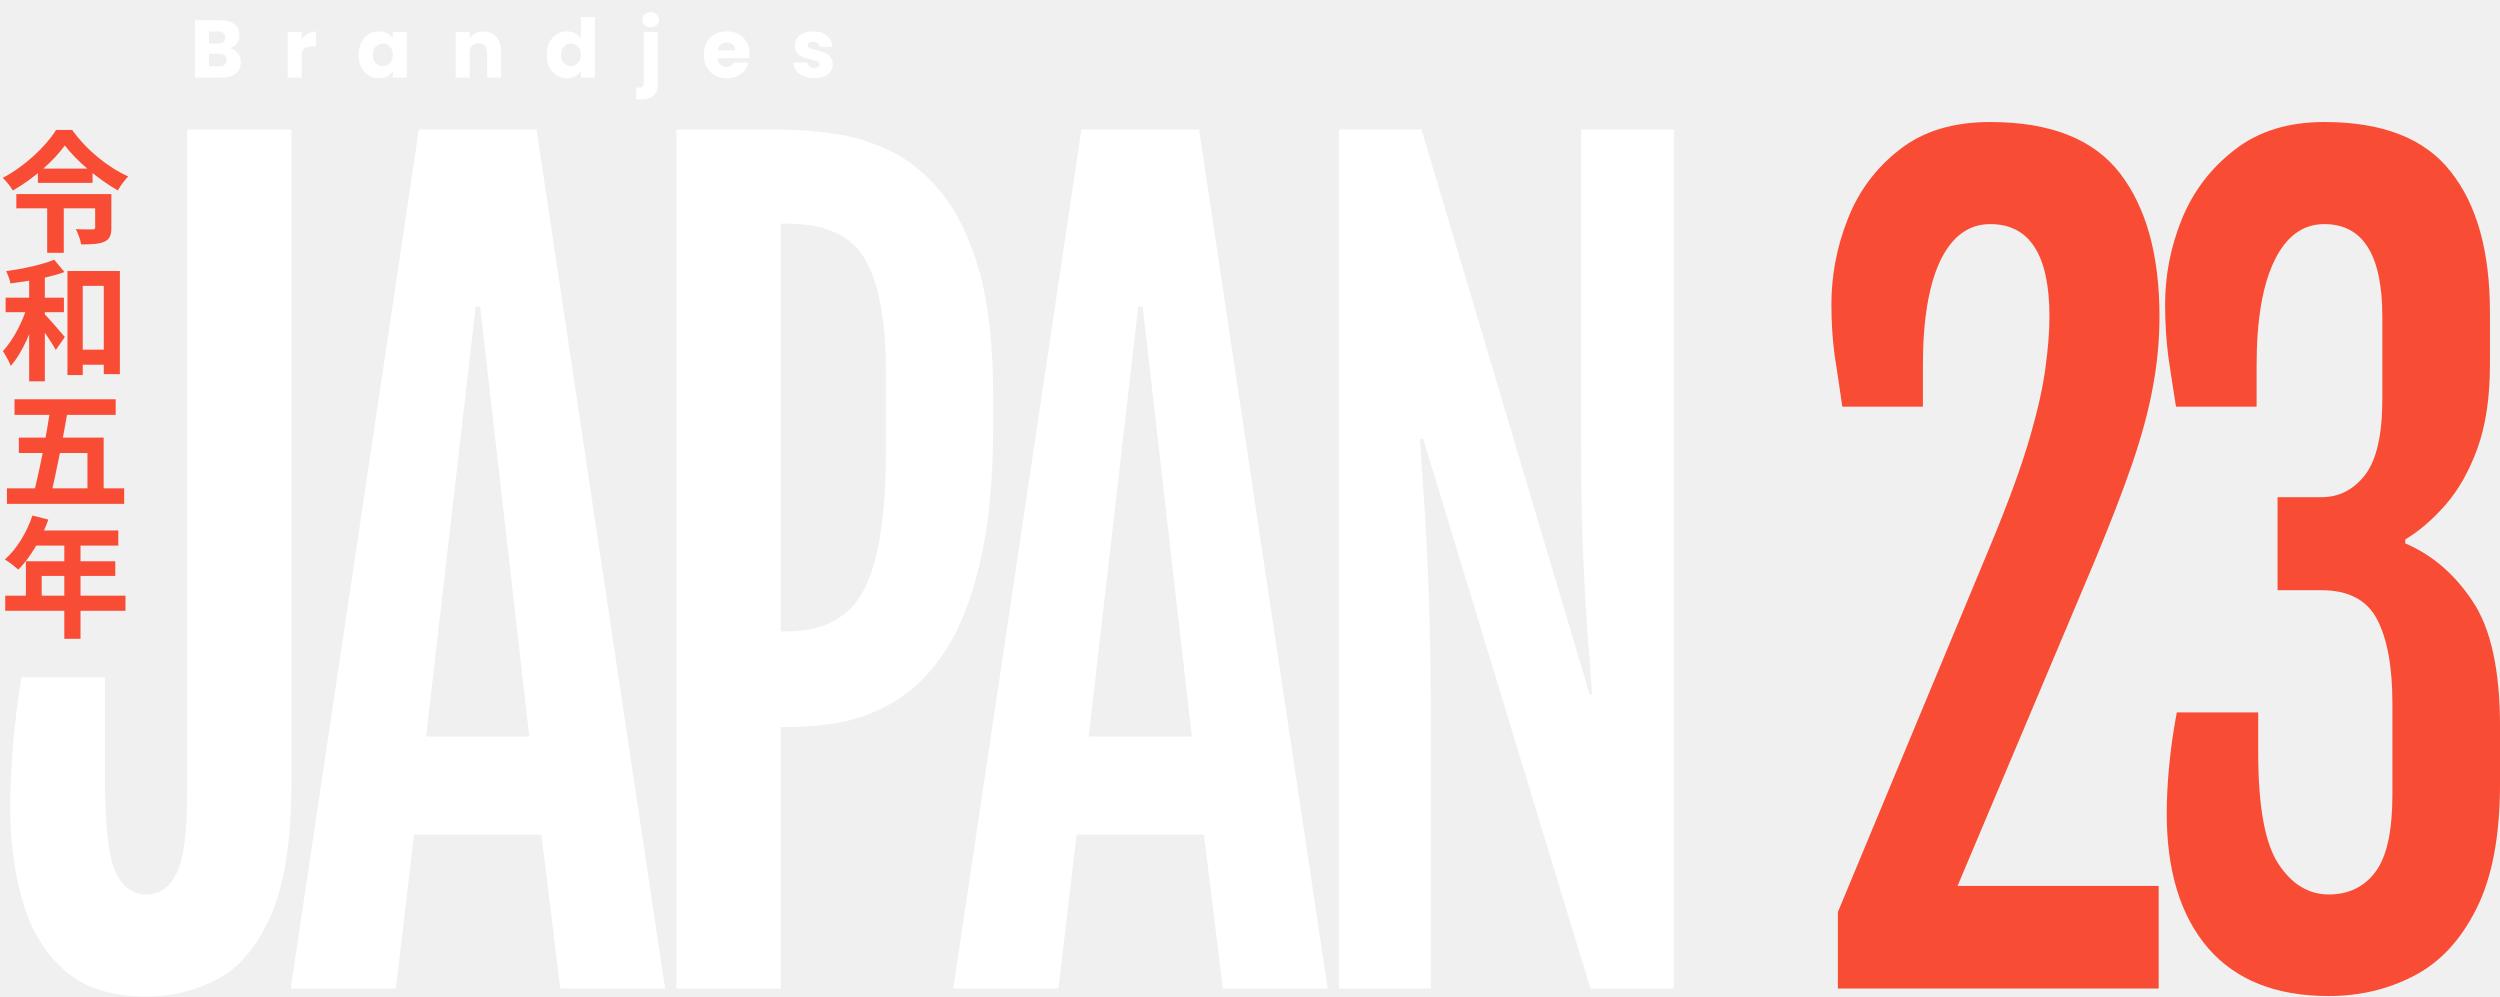
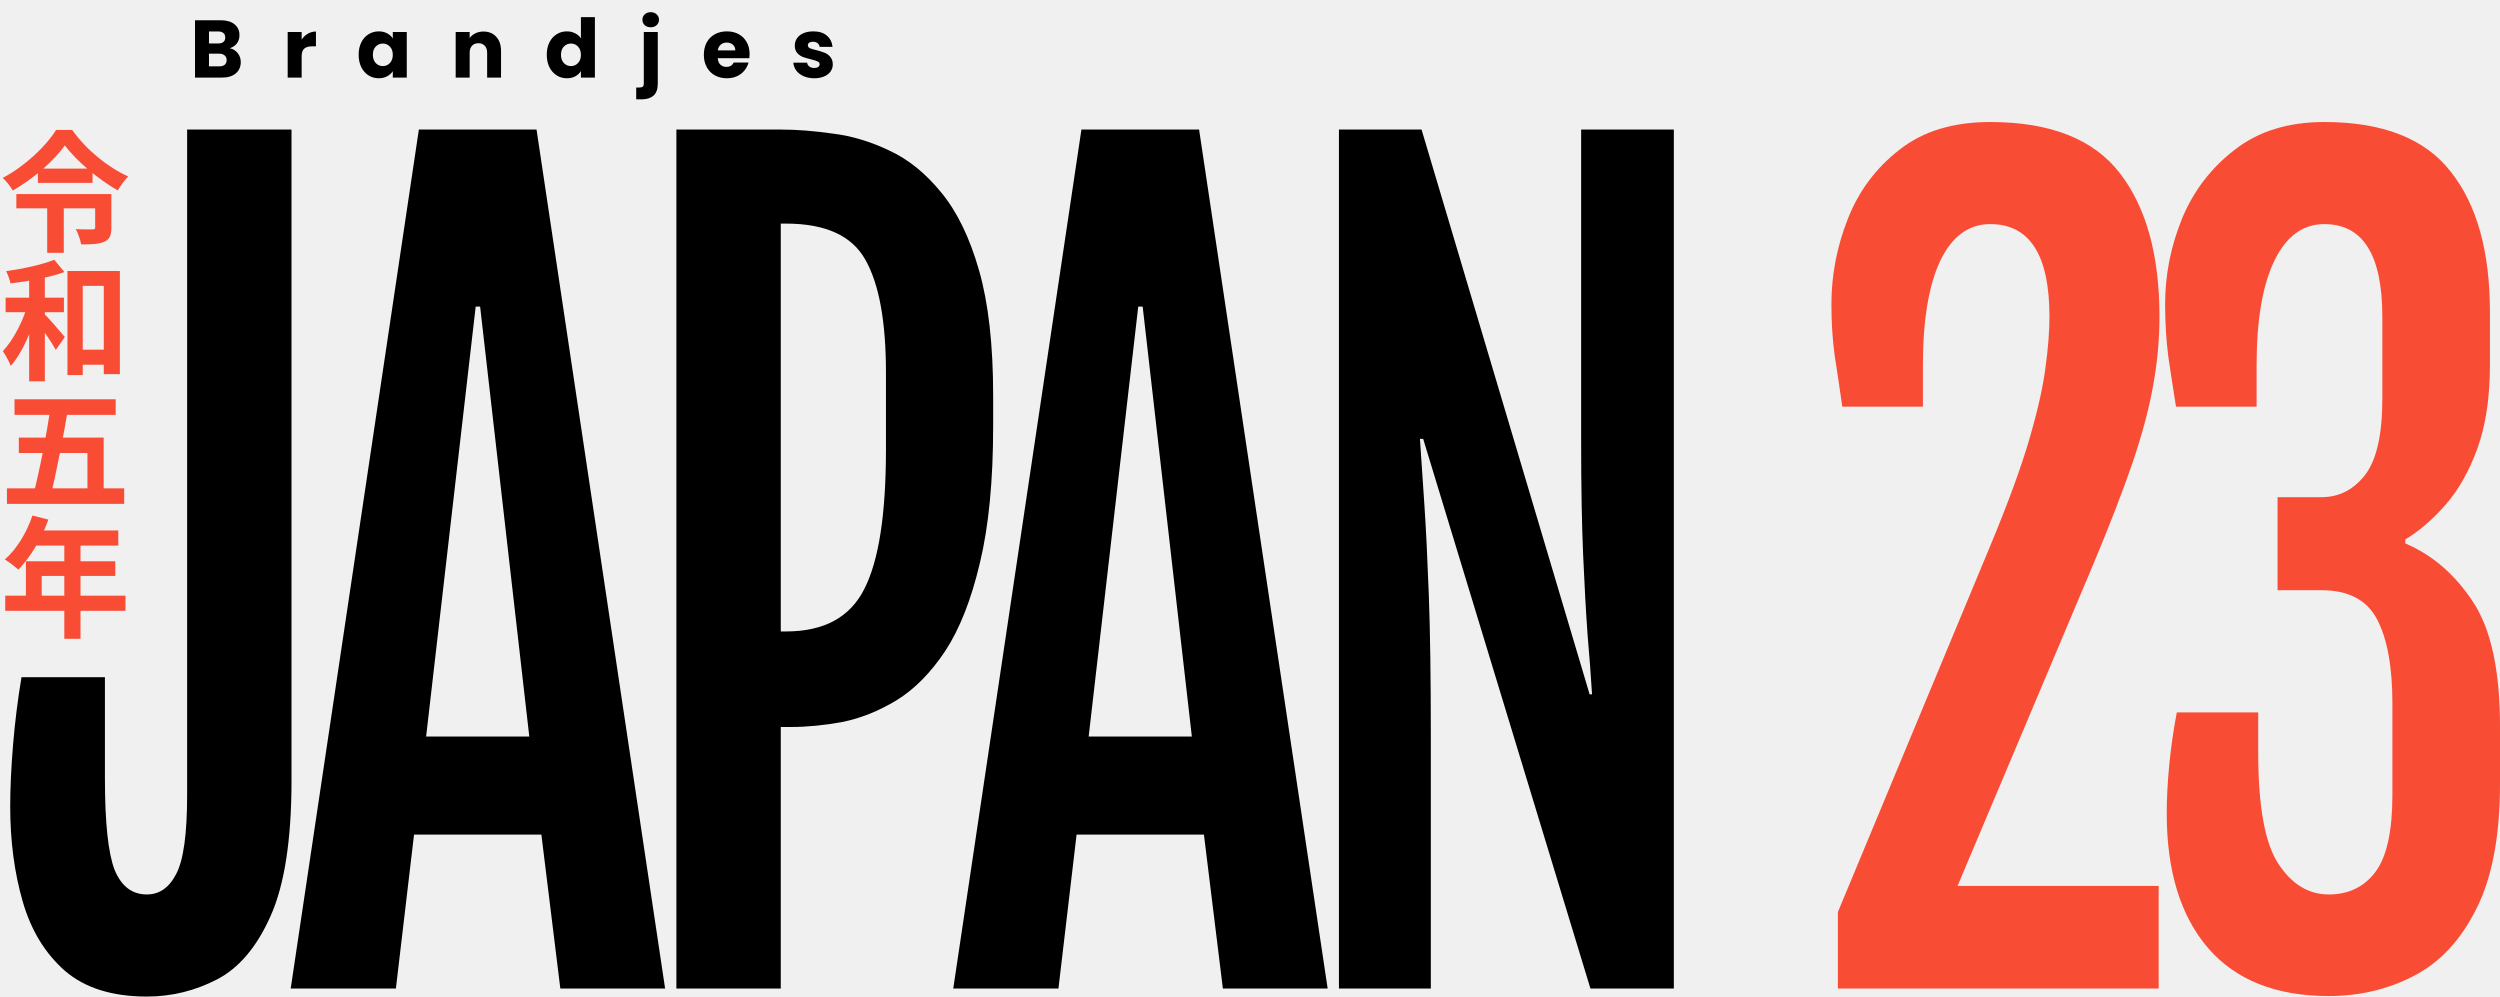
<svg xmlns="http://www.w3.org/2000/svg" width="1224" height="488" viewBox="0 0 1224 488" fill="none">
-   <path d="M112.48 23.6C114.107 23.947 115.413 24.76 116.4 26.04C117.387 27.293 117.88 28.733 117.88 30.36C117.88 32.707 117.053 34.573 115.4 35.96C113.773 37.32 111.493 38 108.56 38H95.48V9.92H108.12C110.973 9.92 113.2 10.573 114.8 11.88C116.427 13.187 117.24 14.96 117.24 17.2C117.24 18.853 116.8 20.227 115.92 21.32C115.067 22.413 113.92 23.173 112.48 23.6ZM102.32 21.28H106.8C107.92 21.28 108.773 21.04 109.36 20.56C109.973 20.053 110.28 19.32 110.28 18.36C110.28 17.4 109.973 16.667 109.36 16.16C108.773 15.653 107.92 15.4 106.8 15.4H102.32V21.28ZM107.36 32.48C108.507 32.48 109.387 32.227 110 31.72C110.64 31.187 110.96 30.427 110.96 29.44C110.96 28.453 110.627 27.68 109.96 27.12C109.32 26.56 108.427 26.28 107.28 26.28H102.32V32.48H107.36ZM147.687 19.4C148.487 18.173 149.487 17.213 150.687 16.52C151.887 15.8 153.221 15.44 154.687 15.44V22.68H152.807C151.101 22.68 149.821 23.053 148.967 23.8C148.114 24.52 147.687 25.8 147.687 27.64V38H140.847V15.68H147.687V19.4ZM175.597 26.8C175.597 24.507 176.023 22.493 176.877 20.76C177.757 19.027 178.943 17.693 180.437 16.76C181.93 15.827 183.597 15.36 185.437 15.36C187.01 15.36 188.383 15.68 189.557 16.32C190.757 16.96 191.677 17.8 192.317 18.84V15.68H199.157V38H192.317V34.84C191.65 35.88 190.717 36.72 189.517 37.36C188.343 38 186.97 38.32 185.397 38.32C183.583 38.32 181.93 37.853 180.437 36.92C178.943 35.96 177.757 34.613 176.877 32.88C176.023 31.12 175.597 29.093 175.597 26.8ZM192.317 26.84C192.317 25.133 191.837 23.787 190.877 22.8C189.943 21.813 188.797 21.32 187.437 21.32C186.077 21.32 184.917 21.813 183.957 22.8C183.023 23.76 182.557 25.093 182.557 26.8C182.557 28.507 183.023 29.867 183.957 30.88C184.917 31.867 186.077 32.36 187.437 32.36C188.797 32.36 189.943 31.867 190.877 30.88C191.837 29.893 192.317 28.547 192.317 26.84ZM236.705 15.44C239.318 15.44 241.398 16.293 242.945 18C244.518 19.68 245.305 22 245.305 24.96V38H238.505V25.88C238.505 24.387 238.118 23.227 237.345 22.4C236.572 21.573 235.532 21.16 234.225 21.16C232.918 21.16 231.878 21.573 231.105 22.4C230.332 23.227 229.945 24.387 229.945 25.88V38H223.105V15.68H229.945V18.64C230.638 17.653 231.572 16.88 232.745 16.32C233.918 15.733 235.238 15.44 236.705 15.44ZM267.698 26.8C267.698 24.507 268.125 22.493 268.978 20.76C269.858 19.027 271.045 17.693 272.538 16.76C274.031 15.827 275.698 15.36 277.538 15.36C279.005 15.36 280.338 15.667 281.538 16.28C282.765 16.893 283.725 17.72 284.418 18.76V8.4H291.258V38H284.418V34.8C283.778 35.867 282.858 36.72 281.658 37.36C280.485 38 279.111 38.32 277.538 38.32C275.698 38.32 274.031 37.853 272.538 36.92C271.045 35.96 269.858 34.613 268.978 32.88C268.125 31.12 267.698 29.093 267.698 26.8ZM284.418 26.84C284.418 25.133 283.938 23.787 282.978 22.8C282.045 21.813 280.898 21.32 279.538 21.32C278.178 21.32 277.018 21.813 276.058 22.8C275.125 23.76 274.658 25.093 274.658 26.8C274.658 28.507 275.125 29.867 276.058 30.88C277.018 31.867 278.178 32.36 279.538 32.36C280.898 32.36 282.045 31.867 282.978 30.88C283.938 29.893 284.418 28.547 284.418 26.84ZM318.607 13.36C317.407 13.36 316.42 13.013 315.647 12.32C314.9 11.6 314.527 10.72 314.527 9.68C314.527 8.613 314.9 7.733 315.647 7.04C316.42 6.32 317.407 5.96 318.607 5.96C319.78 5.96 320.74 6.32 321.487 7.04C322.26 7.733 322.647 8.613 322.647 9.68C322.647 10.72 322.26 11.6 321.487 12.32C320.74 13.013 319.78 13.36 318.607 13.36ZM322.047 40.88C322.047 43.627 321.353 45.6 319.967 46.8C318.58 48.027 316.647 48.64 314.167 48.64H311.487V42.84H313.127C313.873 42.84 314.407 42.693 314.727 42.4C315.047 42.107 315.207 41.627 315.207 40.96V15.68H322.047V40.88ZM367.004 26.48C367.004 27.12 366.964 27.787 366.884 28.48H351.404C351.511 29.867 351.951 30.933 352.724 31.68C353.524 32.4 354.498 32.76 355.644 32.76C357.351 32.76 358.538 32.04 359.204 30.6H366.484C366.111 32.067 365.431 33.387 364.444 34.56C363.484 35.733 362.271 36.653 360.804 37.32C359.338 37.987 357.698 38.32 355.884 38.32C353.698 38.32 351.751 37.853 350.044 36.92C348.338 35.987 347.004 34.653 346.044 32.92C345.084 31.187 344.604 29.16 344.604 26.84C344.604 24.52 345.071 22.493 346.004 20.76C346.964 19.027 348.298 17.693 350.004 16.76C351.711 15.827 353.671 15.36 355.884 15.36C358.044 15.36 359.964 15.813 361.644 16.72C363.324 17.627 364.631 18.92 365.564 20.6C366.524 22.28 367.004 24.24 367.004 26.48ZM360.004 24.68C360.004 23.507 359.604 22.573 358.804 21.88C358.004 21.187 357.004 20.84 355.804 20.84C354.658 20.84 353.684 21.173 352.884 21.84C352.111 22.507 351.631 23.453 351.444 24.68H360.004ZM398.693 38.32C396.746 38.32 395.013 37.987 393.493 37.32C391.973 36.653 390.773 35.747 389.893 34.6C389.013 33.427 388.519 32.12 388.413 30.68H395.173C395.253 31.453 395.613 32.08 396.253 32.56C396.893 33.04 397.679 33.28 398.613 33.28C399.466 33.28 400.119 33.12 400.573 32.8C401.053 32.453 401.293 32.013 401.293 31.48C401.293 30.84 400.959 30.373 400.293 30.08C399.626 29.76 398.546 29.413 397.053 29.04C395.453 28.667 394.119 28.28 393.053 27.88C391.986 27.453 391.066 26.8 390.293 25.92C389.519 25.013 389.133 23.8 389.133 22.28C389.133 21 389.479 19.84 390.173 18.8C390.893 17.733 391.933 16.893 393.293 16.28C394.679 15.667 396.319 15.36 398.213 15.36C401.013 15.36 403.213 16.053 404.813 17.44C406.439 18.827 407.373 20.667 407.613 22.96H401.293C401.186 22.187 400.839 21.573 400.253 21.12C399.693 20.667 398.946 20.44 398.013 20.44C397.213 20.44 396.599 20.6 396.173 20.92C395.746 21.213 395.533 21.627 395.533 22.16C395.533 22.8 395.866 23.28 396.533 23.6C397.226 23.92 398.293 24.24 399.733 24.56C401.386 24.987 402.733 25.413 403.773 25.84C404.813 26.24 405.719 26.907 406.493 27.84C407.293 28.747 407.706 29.973 407.733 31.52C407.733 32.827 407.359 34 406.613 35.04C405.893 36.053 404.839 36.853 403.453 37.44C402.093 38.027 400.506 38.32 398.693 38.32Z" fill="white" />
+   <path d="M112.48 23.6C114.107 23.947 115.413 24.76 116.4 26.04C117.387 27.293 117.88 28.733 117.88 30.36C117.88 32.707 117.053 34.573 115.4 35.96C113.773 37.32 111.493 38 108.56 38H95.48V9.92H108.12C110.973 9.92 113.2 10.573 114.8 11.88C116.427 13.187 117.24 14.96 117.24 17.2C117.24 18.853 116.8 20.227 115.92 21.32C115.067 22.413 113.92 23.173 112.48 23.6ZM102.32 21.28H106.8C107.92 21.28 108.773 21.04 109.36 20.56C109.973 20.053 110.28 19.32 110.28 18.36C110.28 17.4 109.973 16.667 109.36 16.16C108.773 15.653 107.92 15.4 106.8 15.4H102.32V21.28ZM107.36 32.48C108.507 32.48 109.387 32.227 110 31.72C110.64 31.187 110.96 30.427 110.96 29.44C110.96 28.453 110.627 27.68 109.96 27.12C109.32 26.56 108.427 26.28 107.28 26.28H102.32V32.48H107.36ZM147.687 19.4C148.487 18.173 149.487 17.213 150.687 16.52C151.887 15.8 153.221 15.44 154.687 15.44V22.68H152.807C151.101 22.68 149.821 23.053 148.967 23.8C148.114 24.52 147.687 25.8 147.687 27.64V38H140.847V15.68H147.687V19.4ZM175.597 26.8C175.597 24.507 176.023 22.493 176.877 20.76C177.757 19.027 178.943 17.693 180.437 16.76C181.93 15.827 183.597 15.36 185.437 15.36C187.01 15.36 188.383 15.68 189.557 16.32C190.757 16.96 191.677 17.8 192.317 18.84V15.68H199.157V38H192.317V34.84C191.65 35.88 190.717 36.72 189.517 37.36C188.343 38 186.97 38.32 185.397 38.32C183.583 38.32 181.93 37.853 180.437 36.92C178.943 35.96 177.757 34.613 176.877 32.88C176.023 31.12 175.597 29.093 175.597 26.8ZM192.317 26.84C192.317 25.133 191.837 23.787 190.877 22.8C189.943 21.813 188.797 21.32 187.437 21.32C186.077 21.32 184.917 21.813 183.957 22.8C183.023 23.76 182.557 25.093 182.557 26.8C182.557 28.507 183.023 29.867 183.957 30.88C184.917 31.867 186.077 32.36 187.437 32.36C188.797 32.36 189.943 31.867 190.877 30.88C191.837 29.893 192.317 28.547 192.317 26.84ZM236.705 15.44C239.318 15.44 241.398 16.293 242.945 18C244.518 19.68 245.305 22 245.305 24.96V38H238.505V25.88C238.505 24.387 238.118 23.227 237.345 22.4C236.572 21.573 235.532 21.16 234.225 21.16C232.918 21.16 231.878 21.573 231.105 22.4C230.332 23.227 229.945 24.387 229.945 25.88V38H223.105V15.68H229.945V18.64C230.638 17.653 231.572 16.88 232.745 16.32C233.918 15.733 235.238 15.44 236.705 15.44ZM267.698 26.8C267.698 24.507 268.125 22.493 268.978 20.76C269.858 19.027 271.045 17.693 272.538 16.76C274.031 15.827 275.698 15.36 277.538 15.36C279.005 15.36 280.338 15.667 281.538 16.28C282.765 16.893 283.725 17.72 284.418 18.76V8.4H291.258V38H284.418V34.8C283.778 35.867 282.858 36.72 281.658 37.36C280.485 38 279.111 38.32 277.538 38.32C275.698 38.32 274.031 37.853 272.538 36.92C271.045 35.96 269.858 34.613 268.978 32.88C268.125 31.12 267.698 29.093 267.698 26.8ZM284.418 26.84C284.418 25.133 283.938 23.787 282.978 22.8C282.045 21.813 280.898 21.32 279.538 21.32C278.178 21.32 277.018 21.813 276.058 22.8C275.125 23.76 274.658 25.093 274.658 26.8C274.658 28.507 275.125 29.867 276.058 30.88C277.018 31.867 278.178 32.36 279.538 32.36C280.898 32.36 282.045 31.867 282.978 30.88C283.938 29.893 284.418 28.547 284.418 26.84ZM318.607 13.36C317.407 13.36 316.42 13.013 315.647 12.32C314.9 11.6 314.527 10.72 314.527 9.68C314.527 8.613 314.9 7.733 315.647 7.04C316.42 6.32 317.407 5.96 318.607 5.96C319.78 5.96 320.74 6.32 321.487 7.04C322.26 7.733 322.647 8.613 322.647 9.68C322.647 10.72 322.26 11.6 321.487 12.32C320.74 13.013 319.78 13.36 318.607 13.36ZM322.047 40.88C322.047 43.627 321.353 45.6 319.967 46.8C318.58 48.027 316.647 48.64 314.167 48.64H311.487V42.84H313.127C313.873 42.84 314.407 42.693 314.727 42.4C315.047 42.107 315.207 41.627 315.207 40.96V15.68H322.047V40.88ZM367.004 26.48C367.004 27.12 366.964 27.787 366.884 28.48H351.404C351.511 29.867 351.951 30.933 352.724 31.68C353.524 32.4 354.498 32.76 355.644 32.76C357.351 32.76 358.538 32.04 359.204 30.6H366.484C366.111 32.067 365.431 33.387 364.444 34.56C363.484 35.733 362.271 36.653 360.804 37.32C359.338 37.987 357.698 38.32 355.884 38.32C353.698 38.32 351.751 37.853 350.044 36.92C348.338 35.987 347.004 34.653 346.044 32.92C345.084 31.187 344.604 29.16 344.604 26.84C344.604 24.52 345.071 22.493 346.004 20.76C346.964 19.027 348.298 17.693 350.004 16.76C351.711 15.827 353.671 15.36 355.884 15.36C358.044 15.36 359.964 15.813 361.644 16.72C363.324 17.627 364.631 18.92 365.564 20.6C366.524 22.28 367.004 24.24 367.004 26.48ZM360.004 24.68C360.004 23.507 359.604 22.573 358.804 21.88C358.004 21.187 357.004 20.84 355.804 20.84C354.658 20.84 353.684 21.173 352.884 21.84C352.111 22.507 351.631 23.453 351.444 24.68H360.004ZM398.693 38.32C396.746 38.32 395.013 37.987 393.493 37.32C391.973 36.653 390.773 35.747 389.893 34.6C389.013 33.427 388.519 32.12 388.413 30.68H395.173C395.253 31.453 395.613 32.08 396.253 32.56C396.893 33.04 397.679 33.28 398.613 33.28C399.466 33.28 400.119 33.12 400.573 32.8C401.053 32.453 401.293 32.013 401.293 31.48C401.293 30.84 400.959 30.373 400.293 30.08C399.626 29.76 398.546 29.413 397.053 29.04C395.453 28.667 394.119 28.28 393.053 27.88C391.986 27.453 391.066 26.8 390.293 25.92C389.519 25.013 389.133 23.8 389.133 22.28C389.133 21 389.479 19.84 390.173 18.8C390.893 17.733 391.933 16.893 393.293 16.28C394.679 15.667 396.319 15.36 398.213 15.36C401.013 15.36 403.213 16.053 404.813 17.44C406.439 18.827 407.373 20.667 407.613 22.96H401.293C401.186 22.187 400.839 21.573 400.253 21.12C399.693 20.667 398.946 20.44 398.013 20.44C397.213 20.44 396.599 20.6 396.173 20.92C395.746 21.213 395.533 21.627 395.533 22.16C395.533 22.8 395.866 23.28 396.533 23.6C397.226 23.92 398.293 24.24 399.733 24.56C401.386 24.987 402.733 25.413 403.773 25.84C404.813 26.24 405.719 26.907 406.493 27.84C407.293 28.747 407.706 29.973 407.733 31.52C407.733 32.827 407.359 34 406.613 35.04C405.893 36.053 404.839 36.853 403.453 37.44C402.093 38.027 400.506 38.32 398.693 38.32Z" fill="black" />
  <path d="M31.744 71.216C26.368 78.704 16.704 87.28 6.272 93.296C5.312 91.504 3.072 88.688 1.344 87.088C12.224 81.392 22.656 71.472 27.456 63.6H35.328C42.24 73.328 52.736 81.904 62.784 86.384C60.864 88.304 59.072 90.928 57.664 93.232C48 87.728 37.312 78.64 31.744 71.216ZM18.56 82.544H45.312V89.52H18.56V82.544ZM8 95.024H50.88V102H8V95.024ZM46.592 95.024H54.528V111.536C54.528 115.12 53.696 117.232 51.008 118.384C48.32 119.536 44.608 119.664 39.744 119.664C39.36 117.424 38.208 114.224 37.12 112.176C40.256 112.368 44.224 112.304 45.184 112.304C46.272 112.304 46.592 112.112 46.592 111.344V95.024ZM23.104 96.688H31.232V123.76H23.104V96.688ZM35.776 171.208H54.912V178.568H35.776V171.208ZM33.024 132.68H58.688V183.176H50.816V139.976H40.512V183.624H33.024V132.68ZM14.272 133H21.952V186.696H14.272V133ZM2.752 145.736H31.296V152.84H2.752V145.736ZM13.76 148.424L18.88 150.152C16.128 160.52 11.136 172.616 5.248 179.144C4.48 176.904 2.688 173.896 1.408 171.912C6.72 166.28 11.584 156.616 13.76 148.424ZM26.56 127.176L31.552 133.192C24 135.88 13.824 137.736 5.12 138.76C4.8 137.032 3.84 134.408 3.008 132.744C11.392 131.592 20.736 129.544 26.56 127.176ZM21.248 153.224C23.232 155.08 30.208 163.08 31.744 165L27.328 171.336C25.216 167.432 20.096 160.136 17.6 156.872L21.248 153.224ZM7.104 195.488H56.64V203.104H7.104V195.488ZM3.392 239.072H60.8V246.688H3.392V239.072ZM24.896 198.176H33.664C31.104 213.536 27.328 232.48 24.576 243.936H15.872C19.072 232.032 22.848 213.024 24.896 198.176ZM9.216 214.24H50.752V242.656H42.816V221.792H9.216V214.24ZM15.872 252.408L23.68 254.392C20.288 263.928 14.656 273.144 8.96 278.904C7.488 277.56 4.224 275 2.368 273.912C8.128 268.92 13.12 260.728 15.872 252.408ZM17.216 259.704H57.92V267.128H13.504L17.216 259.704ZM12.672 274.808H56.448V281.976H20.416V295.416H12.672V274.808ZM2.56 291.64H61.44V299.064H2.56V291.64ZM31.488 263.544H39.424V312.76H31.488V263.544Z" fill="#F94C35" />
  <path d="M1140.15 487.664C1114.37 487.664 1094.7 479.867 1081.15 464.274C1067.6 448.516 1060.83 426.52 1060.83 398.288C1060.83 391.229 1061.22 383.515 1062.01 375.143C1062.8 366.608 1064.05 357.826 1065.76 348.798H1105.62V368.495C1105.62 394.758 1108.91 412.896 1115.48 422.909C1122.06 432.922 1130.28 437.929 1140.15 437.929C1149.88 437.929 1157.51 434.235 1163.04 426.849C1168.56 419.462 1171.32 406.905 1171.32 389.178V344.366C1171.32 326.474 1168.82 312.768 1163.83 303.248C1158.83 293.728 1149.75 288.967 1136.6 288.967H1115.09V243.417H1136.6C1145.15 243.417 1152.25 239.806 1157.91 232.584C1163.56 225.197 1166.39 212.804 1166.39 195.405V155.025C1166.39 124.823 1156.92 109.722 1137.98 109.722C1127.45 109.722 1119.3 115.713 1113.51 127.695C1107.72 139.678 1104.83 156.749 1104.83 178.908V199.098H1065.37C1064.05 190.891 1062.8 182.766 1061.62 174.723C1060.56 166.516 1060.04 157.898 1060.04 148.87C1060.04 134.589 1062.8 120.637 1068.33 107.013C1073.98 93.389 1082.6 82.145 1094.17 73.281C1105.75 64.254 1120.35 59.739 1137.98 59.739C1166.65 59.739 1187.31 67.865 1199.93 84.115C1212.69 100.201 1219.07 123.099 1219.07 152.809V178.662C1219.07 194.584 1217.03 208.208 1212.96 219.534C1208.88 230.696 1203.68 239.888 1197.37 247.11C1191.05 254.333 1184.48 259.996 1177.64 264.099V266.069C1190.79 271.65 1201.78 281.088 1210.59 294.384C1219.53 307.68 1224.01 328.116 1224.01 355.692V383.515C1224.01 409.285 1220.13 429.803 1212.36 445.069C1204.74 460.334 1194.54 471.25 1181.78 477.816C1169.15 484.381 1155.28 487.664 1140.15 487.664Z" fill="#F94C35" />
  <path d="M899.819 483.971V446.546L974.207 267.793C983.02 246.618 989.465 229.055 993.543 215.102C997.621 201.15 1000.25 189.496 1001.44 180.14C1002.75 170.619 1003.41 162.248 1003.41 155.025C1003.41 124.823 993.741 109.722 974.404 109.722C963.88 109.722 955.725 115.713 949.937 127.695C944.281 139.678 941.452 156.749 941.452 178.908V199.098H901.99C900.674 189.906 899.425 181.535 898.241 173.984C897.188 166.269 896.662 157.898 896.662 148.87C896.662 134.589 899.359 120.637 904.752 107.013C910.145 93.389 918.564 82.145 930.008 73.281C941.452 64.254 956.251 59.739 974.404 59.739C1003.87 59.739 1025.05 68.111 1037.94 84.854C1050.83 101.596 1057.28 124.987 1057.28 155.025C1057.28 166.351 1056.22 177.677 1054.12 189.003C1052.15 200.165 1048.79 212.722 1044.06 226.675C1039.32 240.463 1032.94 256.959 1024.92 276.164L958.421 433.743H1056.88V483.971H899.819Z" fill="#F94C35" />
-   <path d="M655.544 63.433H695.994L778.274 339.934H779.458C778.931 331.235 778.208 321.55 777.287 310.881C776.498 300.047 775.774 287.08 775.117 271.978C774.459 256.877 774.13 238.493 774.13 216.826V63.433H819.512V483.971H778.668L696.783 214.856H695.205C695.862 224.705 696.586 235.456 697.375 247.111C698.164 258.765 698.888 273.456 699.545 291.183C700.203 308.911 700.532 331.973 700.532 360.37V483.971H655.544V63.433Z" fill="white" />
-   <path d="M529.461 63.433H587.076L650.02 483.971H598.718L589.444 408.629H527.093L518.214 483.971H466.715L529.461 63.433ZM583.525 360.616L559.452 150.101H557.282L533.012 360.616H583.525Z" fill="white" />
-   <path d="M331.16 63.433H382.264C390.026 63.433 398.51 64.089 407.718 65.403C417.058 66.552 426.331 69.342 435.539 73.774C444.747 78.042 453.166 84.854 460.795 94.21C468.556 103.566 474.739 116.287 479.343 132.373C483.947 148.46 486.249 168.896 486.249 193.681V208.454C486.249 235.374 484.079 257.78 479.738 275.672C475.528 293.563 469.872 307.926 462.769 318.76C455.665 329.429 447.707 337.472 438.894 342.889C430.212 348.141 421.398 351.671 412.454 353.476C403.509 355.118 395.09 355.938 387.197 355.938H382.264V483.971H331.16V63.433ZM384.83 309.157C403.377 309.157 416.137 302.263 423.108 288.475C430.212 274.687 433.763 251.953 433.763 220.273V182.355C433.763 157.406 430.409 139.021 423.7 127.203C417.123 115.385 404.166 109.475 384.83 109.475H382.264V309.157H384.83Z" fill="white" />
-   <path d="M205.076 63.433H262.692L325.635 483.971H274.334L265.06 408.629H202.709L193.83 483.971H142.331L205.076 63.433ZM259.14 360.616L235.068 150.101H232.898L208.628 360.616H259.14Z" fill="white" />
-   <path d="M5 394.841C5 385.977 5.46 375.964 6.381 364.802C7.302 353.64 8.683 342.561 10.525 331.563H51.369V381.052C51.369 402.72 52.947 417.657 56.104 425.864C59.393 433.907 64.655 437.929 71.889 437.929C78.072 437.929 82.873 434.564 86.293 427.834C89.845 421.104 91.621 408.218 91.621 389.178V63.433H142.725V382.037C142.725 411.091 139.305 433.25 132.465 448.516C125.756 463.617 117.009 473.958 106.222 479.539C95.436 485.12 83.991 487.911 71.889 487.911C54.92 487.911 41.569 483.725 31.835 475.354C22.101 466.818 15.195 455.492 11.117 441.376C7.039 427.259 5 411.747 5 394.841Z" fill="white" />
+   <path d="M655.544 63.433H695.994L778.274 339.934H779.458C778.931 331.235 778.208 321.55 777.287 310.881C776.498 300.047 775.774 287.08 775.117 271.978C774.459 256.877 774.13 238.493 774.13 216.826V63.433H819.512V483.971H778.668L696.783 214.856H695.205C695.862 224.705 696.586 235.456 697.375 247.111C698.164 258.765 698.888 273.456 699.545 291.183C700.203 308.911 700.532 331.973 700.532 360.37V483.971H655.544V63.433Z" fill="black" />
+   <path d="M529.461 63.433H587.076L650.02 483.971H598.718L589.444 408.629H527.093L518.214 483.971H466.715L529.461 63.433ZM583.525 360.616L559.452 150.101H557.282L533.012 360.616H583.525Z" fill="black" />
+   <path d="M331.16 63.433H382.264C390.026 63.433 398.51 64.089 407.718 65.403C417.058 66.552 426.331 69.342 435.539 73.774C444.747 78.042 453.166 84.854 460.795 94.21C468.556 103.566 474.739 116.287 479.343 132.373C483.947 148.46 486.249 168.896 486.249 193.681V208.454C486.249 235.374 484.079 257.78 479.738 275.672C475.528 293.563 469.872 307.926 462.769 318.76C455.665 329.429 447.707 337.472 438.894 342.889C430.212 348.141 421.398 351.671 412.454 353.476C403.509 355.118 395.09 355.938 387.197 355.938H382.264V483.971H331.16V63.433ZM384.83 309.157C403.377 309.157 416.137 302.263 423.108 288.475C430.212 274.687 433.763 251.953 433.763 220.273V182.355C433.763 157.406 430.409 139.021 423.7 127.203C417.123 115.385 404.166 109.475 384.83 109.475H382.264V309.157H384.83Z" fill="black" />
+   <path d="M205.076 63.433H262.692L325.635 483.971H274.334L265.06 408.629H202.709L193.83 483.971H142.331L205.076 63.433ZM259.14 360.616L235.068 150.101H232.898L208.628 360.616H259.14Z" fill="black" />
+   <path d="M5 394.841C5 385.977 5.46 375.964 6.381 364.802C7.302 353.64 8.683 342.561 10.525 331.563H51.369V381.052C51.369 402.72 52.947 417.657 56.104 425.864C59.393 433.907 64.655 437.929 71.889 437.929C78.072 437.929 82.873 434.564 86.293 427.834C89.845 421.104 91.621 408.218 91.621 389.178V63.433H142.725V382.037C142.725 411.091 139.305 433.25 132.465 448.516C125.756 463.617 117.009 473.958 106.222 479.539C95.436 485.12 83.991 487.911 71.889 487.911C54.92 487.911 41.569 483.725 31.835 475.354C22.101 466.818 15.195 455.492 11.117 441.376C7.039 427.259 5 411.747 5 394.841Z" fill="black" />
</svg>
